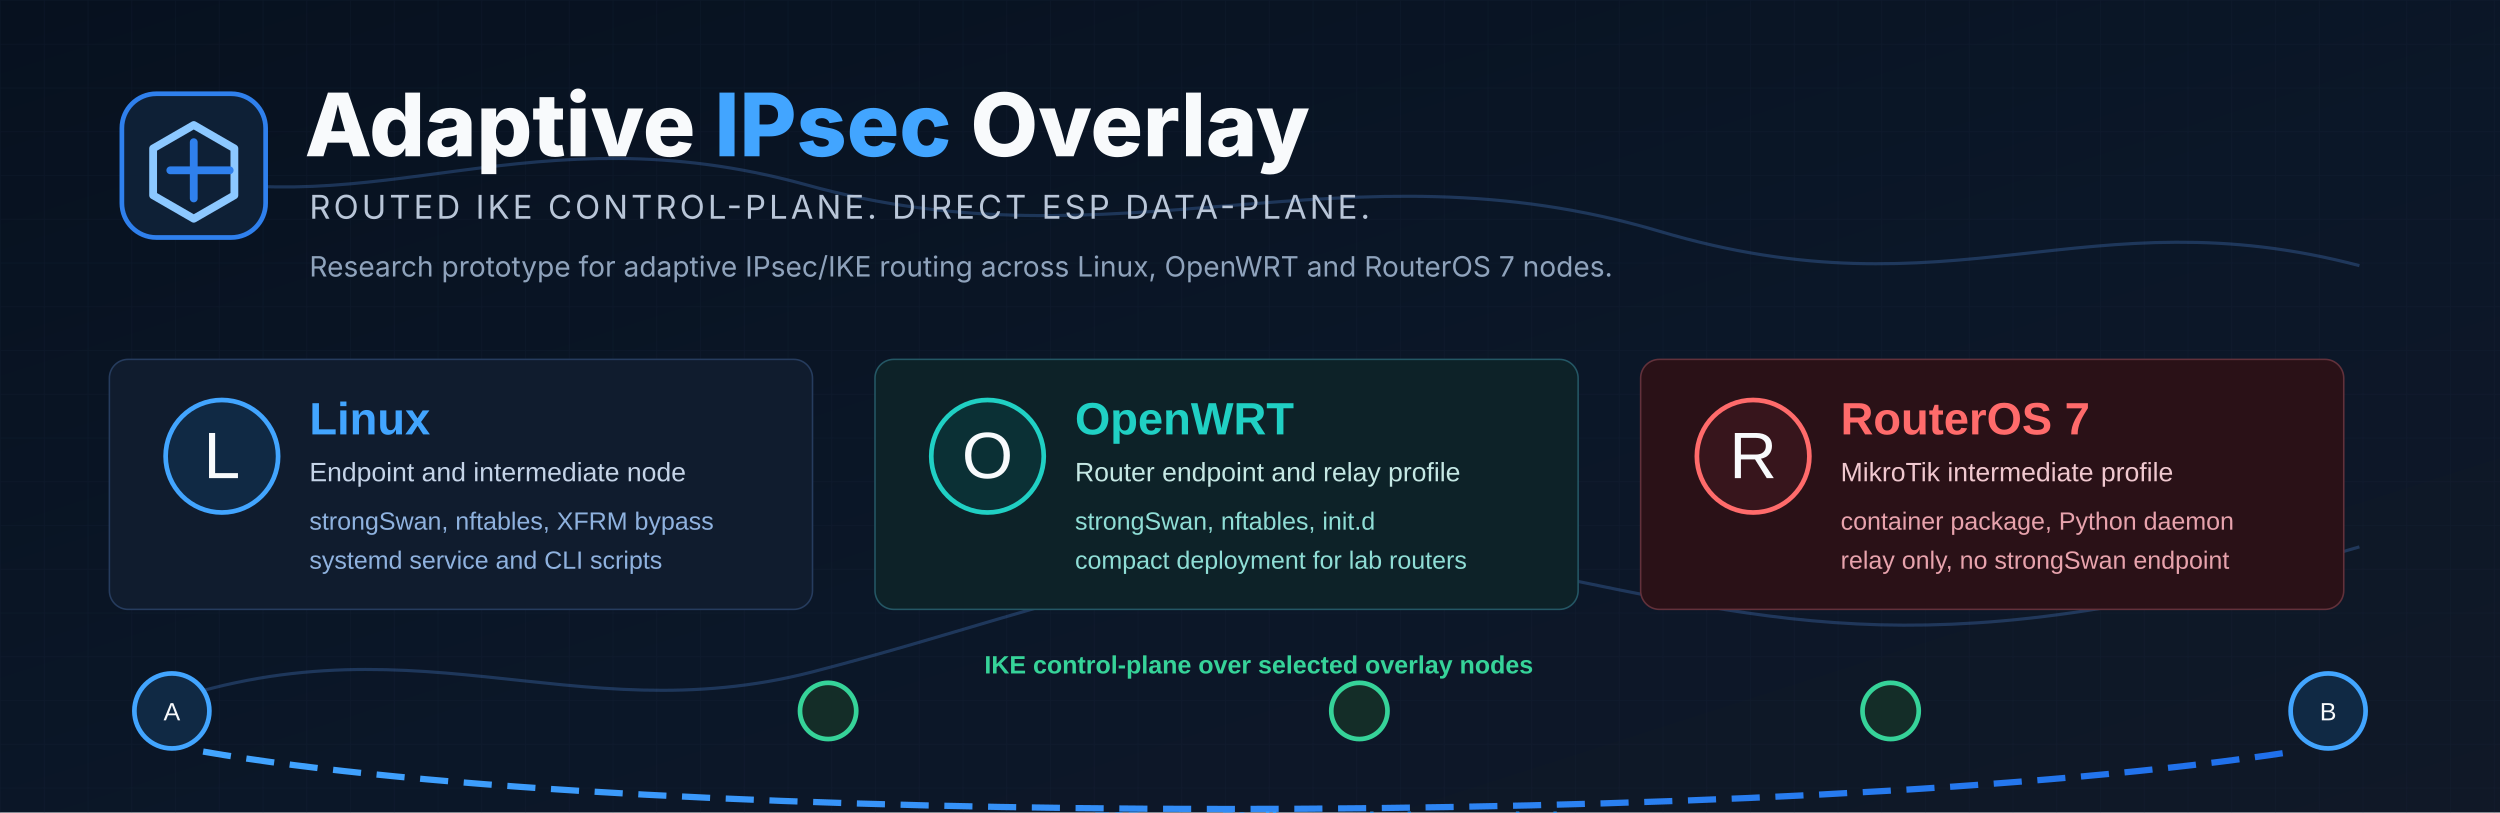
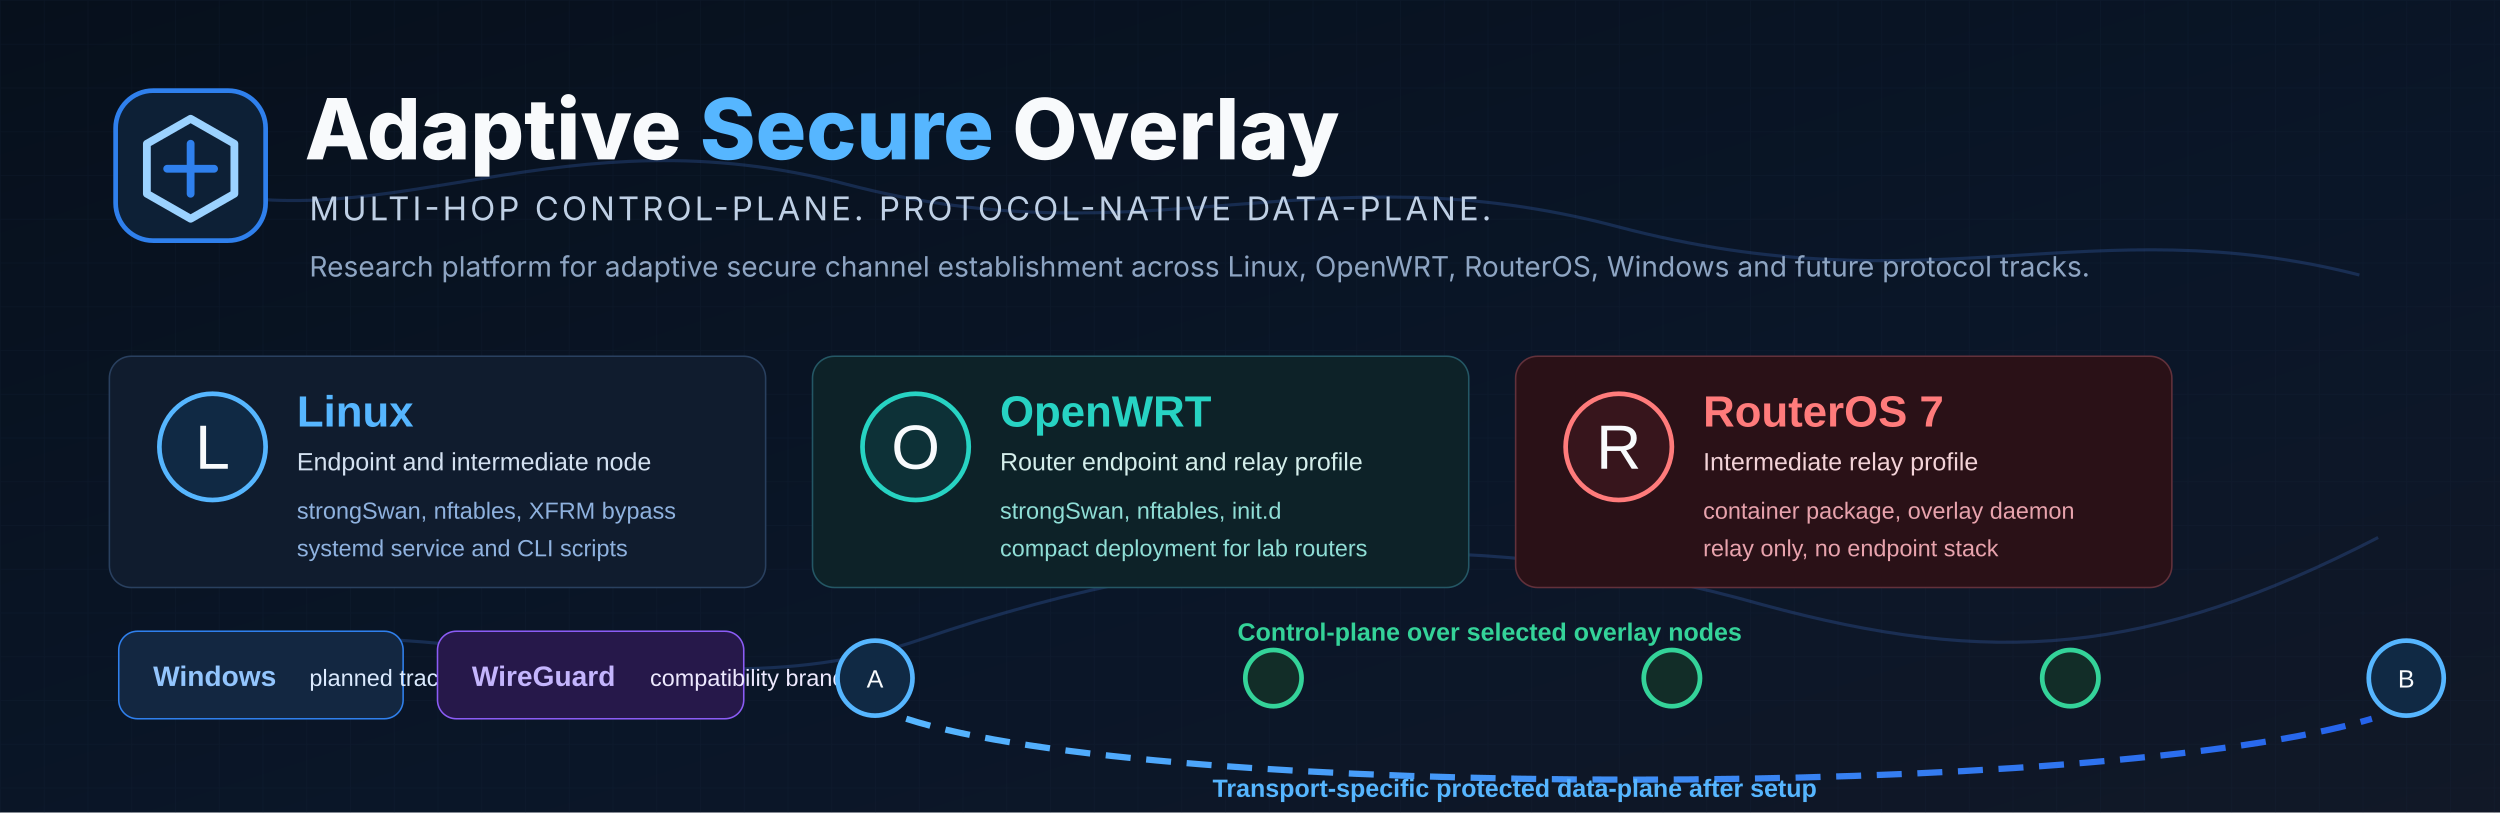
- <svg xmlns="http://www.w3.org/2000/svg" width="1600" height="520" viewBox="0 0 1600 520" role="img" aria-label="Adaptive IPsec Overlay banner">
+ <svg xmlns="http://www.w3.org/2000/svg" width="1600" height="520" viewBox="0 0 1600 520" role="img" aria-label="Adaptive Secure Overlay banner">
  <defs>
    <linearGradient id="bg" x1="0" y1="0" x2="1" y2="1">
-       <stop offset="0" stop-color="#07111f" />
-       <stop offset="0.56" stop-color="#0b1728" />
-       <stop offset="1" stop-color="#101827" />
+       <stop offset="0" stop-color="#07101c" />
+       <stop offset="0.58" stop-color="#0a1628" />
+       <stop offset="1" stop-color="#111827" />
    </linearGradient>
    <linearGradient id="blue" x1="0" y1="0" x2="1" y2="0">
-       <stop offset="0" stop-color="#42a5ff" />
-       <stop offset="1" stop-color="#1f6feb" />
+       <stop offset="0" stop-color="#56b6ff" />
+       <stop offset="1" stop-color="#2563eb" />
    </linearGradient>
-     <linearGradient id="teal" x1="0" y1="0" x2="1" y2="0">
-       <stop offset="0" stop-color="#20d0c4" />
-       <stop offset="1" stop-color="#36d399" />
+     <linearGradient id="cyan" x1="0" y1="0" x2="1" y2="0">
+       <stop offset="0" stop-color="#27d3c3" />
+       <stop offset="1" stop-color="#14b8a6" />
    </linearGradient>
    <linearGradient id="red" x1="0" y1="0" x2="1" y2="0">
-       <stop offset="0" stop-color="#ff6b6b" />
+       <stop offset="0" stop-color="#ff7b7b" />
      <stop offset="1" stop-color="#ef4444" />
    </linearGradient>
+     <linearGradient id="violet" x1="0" y1="0" x2="1" y2="0">
+       <stop offset="0" stop-color="#8b5cf6" />
+       <stop offset="1" stop-color="#6d28d9" />
+     </linearGradient>
+     <pattern id="grid" width="28" height="28" patternUnits="userSpaceOnUse">
+       <path d="M28 0H0V28" fill="none" stroke="#22314d" stroke-width="1" opacity="0.32" />
+     </pattern>
    <filter id="glow" x="-40%" y="-40%" width="180%" height="180%">
-       <feGaussianBlur stdDeviation="5" result="blur" />
+       <feGaussianBlur stdDeviation="6" result="blur" />
      <feMerge>
        <feMergeNode in="blur" />
        <feMergeNode in="SourceGraphic" />
      </feMerge>
    </filter>
-     <pattern id="grid" width="28" height="28" patternUnits="userSpaceOnUse">
-       <path d="M28 0H0V28" fill="none" stroke="#22314d" stroke-width="1" opacity="0.35" />
-     </pattern>
  </defs>
  <rect width="1600" height="520" fill="url(#bg)" />
-   <rect width="1600" height="520" fill="url(#grid)" opacity="0.45" />
-   <g opacity="0.24" stroke="#5ea0ff" stroke-width="2" fill="none">
-     <path d="M90 455C260 390 365 470 520 430C690 386 800 330 975 365C1140 398 1240 430 1510 350" />
-     <path d="M102 110C240 145 340 70 515 118C715 174 860 88 1062 148C1250 204 1335 124 1510 170" />
+   <rect width="1600" height="520" fill="url(#grid)" opacity="0.46" />
+   <g opacity="0.2" stroke="#4f8dff" stroke-width="2" fill="none">
+     <path d="M78 432C250 365 420 468 590 409C786 342 955 338 1128 387C1275 427 1375 420 1522 344" />
+     <path d="M120 120C250 154 360 70 542 118C733 168 842 94 1035 145C1235 198 1338 132 1510 176" />
  </g>
-   <g transform="translate(78 60)">
-     <rect x="0" y="0" width="92" height="92" rx="22" fill="#0e2036" stroke="#2f80ed" stroke-width="3" />
-     <path d="M46 20l26 15v30L46 80L20 65V35z" fill="none" stroke="#8cc8ff" stroke-width="5" stroke-linejoin="round" />
-     <path d="M31 49h38M46 31v36" stroke="#2f80ed" stroke-width="5" stroke-linecap="round" />
+   <g transform="translate(74 58)">
+     <rect x="0" y="0" width="96" height="96" rx="24" fill="#0d2036" stroke="#2f80ed" stroke-width="3" />
+     <path d="M48 18l28 16v32L48 82L20 66V34z" fill="none" stroke="#9bd2ff" stroke-width="5" stroke-linejoin="round" />
+     <path d="M33 50h30M48 34v32" stroke="#2f80ed" stroke-width="5" stroke-linecap="round" />
  </g>
-   <text x="195" y="100" font-family="Segoe UI, Inter, Arial, sans-serif" font-size="56" font-weight="800" fill="#f8fafc">
-     Adaptive <tspan fill="#42a5ff">IPsec</tspan> Overlay
+   <text x="195" y="102" font-family="Segoe UI, Inter, Arial, sans-serif" font-size="54" font-weight="800" fill="#f8fafc">
+     Adaptive <tspan fill="#56b6ff">Secure</tspan> Overlay
  </text>
-   <text x="198" y="140" font-family="Segoe UI, Inter, Arial, sans-serif" font-size="21" fill="#b9c6d8" letter-spacing="2">
-     ROUTED IKE CONTROL-PLANE. DIRECT ESP DATA-PLANE.
+   <text x="198" y="141" font-family="Segoe UI, Inter, Arial, sans-serif" font-size="21" fill="#bfd0e5" letter-spacing="2">
+     MULTI-HOP CONTROL-PLANE. PROTOCOL-NATIVE DATA-PLANE.
  </text>
-   <text x="198" y="177" font-family="Segoe UI, Inter, Arial, sans-serif" font-size="18" fill="#8fa3bc">
-     Research prototype for adaptive IPsec/IKE routing across Linux, OpenWRT and RouterOS 7 nodes.
+   <text x="198" y="177" font-family="Segoe UI, Inter, Arial, sans-serif" font-size="18" fill="#8ea5c3">
+     Research platform for adaptive secure channel establishment across Linux, OpenWRT, RouterOS, Windows and future protocol tracks.
  </text>
-   <g transform="translate(70 230)">
-     <rect width="450" height="160" rx="12" fill="#101c2e" stroke="#263c5e" />
-     <circle cx="72" cy="62" r="36" fill="#102944" stroke="#42a5ff" stroke-width="3" />
-     <text x="72" y="76" font-family="Segoe UI, Arial" font-size="42" text-anchor="middle" fill="#f8fafc">L</text>
-     <text x="128" y="48" font-family="Segoe UI, Arial" font-size="29" font-weight="700" fill="#42a5ff">Linux</text>
-     <text x="128" y="78" font-family="Segoe UI, Arial" font-size="17" fill="#c5d4e8">Endpoint and intermediate node</text>
-     <text x="128" y="109" font-family="Segoe UI, Arial" font-size="16" fill="#8fb2df">strongSwan, nftables, XFRM bypass</text>
-     <text x="128" y="134" font-family="Segoe UI, Arial" font-size="16" fill="#8fb2df">systemd service and CLI scripts</text>
+   <g transform="translate(70 228)">
+     <rect width="420" height="148" rx="14" fill="#101c2e" stroke="#29405f" />
+     <circle cx="66" cy="58" r="34" fill="#102944" stroke="#56b6ff" stroke-width="3" />
+     <text x="66" y="72" font-family="Segoe UI, Arial" font-size="40" text-anchor="middle" fill="#f8fafc">L</text>
+     <text x="120" y="45" font-family="Segoe UI, Arial" font-size="28" font-weight="700" fill="#56b6ff">Linux</text>
+     <text x="120" y="73" font-family="Segoe UI, Arial" font-size="16" fill="#d4e1f1">Endpoint and intermediate node</text>
+     <text x="120" y="104" font-family="Segoe UI, Arial" font-size="15" fill="#8fb2df">strongSwan, nftables, XFRM bypass</text>
+     <text x="120" y="128" font-family="Segoe UI, Arial" font-size="15" fill="#8fb2df">systemd service and CLI scripts</text>
  </g>
-   <g transform="translate(560 230)">
-     <rect width="450" height="160" rx="12" fill="#0d2228" stroke="#245765" />
-     <circle cx="72" cy="62" r="36" fill="#0b3035" stroke="#20d0c4" stroke-width="3" />
-     <text x="72" y="76" font-family="Segoe UI, Arial" font-size="42" text-anchor="middle" fill="#f8fafc">O</text>
-     <text x="128" y="48" font-family="Segoe UI, Arial" font-size="29" font-weight="700" fill="#20d0c4">OpenWRT</text>
-     <text x="128" y="78" font-family="Segoe UI, Arial" font-size="17" fill="#c5e8e4">Router endpoint and relay profile</text>
-     <text x="128" y="109" font-family="Segoe UI, Arial" font-size="16" fill="#8fded6">strongSwan, nftables, init.d</text>
-     <text x="128" y="134" font-family="Segoe UI, Arial" font-size="16" fill="#8fded6">compact deployment for lab routers</text>
+   <g transform="translate(520 228)">
+     <rect width="420" height="148" rx="14" fill="#0d2228" stroke="#245765" />
+     <circle cx="66" cy="58" r="34" fill="#0d3137" stroke="#27d3c3" stroke-width="3" />
+     <text x="66" y="72" font-family="Segoe UI, Arial" font-size="40" text-anchor="middle" fill="#f8fafc">O</text>
+     <text x="120" y="45" font-family="Segoe UI, Arial" font-size="28" font-weight="700" fill="#27d3c3">OpenWRT</text>
+     <text x="120" y="73" font-family="Segoe UI, Arial" font-size="16" fill="#d4eeeb">Router endpoint and relay profile</text>
+     <text x="120" y="104" font-family="Segoe UI, Arial" font-size="15" fill="#8fded6">strongSwan, nftables, init.d</text>
+     <text x="120" y="128" font-family="Segoe UI, Arial" font-size="15" fill="#8fded6">compact deployment for lab routers</text>
  </g>
-   <g transform="translate(1050 230)">
-     <rect width="450" height="160" rx="12" fill="#2a1117" stroke="#62313b" />
-     <circle cx="72" cy="62" r="36" fill="#37151c" stroke="#ff6b6b" stroke-width="3" />
-     <text x="72" y="76" font-family="Segoe UI, Arial" font-size="42" text-anchor="middle" fill="#f8fafc">R</text>
-     <text x="128" y="48" font-family="Segoe UI, Arial" font-size="29" font-weight="700" fill="#ff6b6b">RouterOS 7</text>
-     <text x="128" y="78" font-family="Segoe UI, Arial" font-size="17" fill="#f0c8cf">MikroTik intermediate profile</text>
-     <text x="128" y="109" font-family="Segoe UI, Arial" font-size="16" fill="#e8a3ad">container package, Python daemon</text>
-     <text x="128" y="134" font-family="Segoe UI, Arial" font-size="16" fill="#e8a3ad">relay only, no strongSwan endpoint</text>
+   <g transform="translate(970 228)">
+     <rect width="420" height="148" rx="14" fill="#2a1117" stroke="#62313b" />
+     <circle cx="66" cy="58" r="34" fill="#37151c" stroke="#ff7b7b" stroke-width="3" />
+     <text x="66" y="72" font-family="Segoe UI, Arial" font-size="40" text-anchor="middle" fill="#f8fafc">R</text>
+     <text x="120" y="45" font-family="Segoe UI, Arial" font-size="28" font-weight="700" fill="#ff7b7b">RouterOS 7</text>
+     <text x="120" y="73" font-family="Segoe UI, Arial" font-size="16" fill="#f3d3d8">Intermediate relay profile</text>
+     <text x="120" y="104" font-family="Segoe UI, Arial" font-size="15" fill="#e8a3ad">container package, overlay daemon</text>
+     <text x="120" y="128" font-family="Segoe UI, Arial" font-size="15" fill="#e8a3ad">relay only, no endpoint stack</text>
  </g>
-   <g transform="translate(110 455)" font-family="Segoe UI, Arial" font-size="16">
-     <circle cx="0" cy="0" r="24" fill="#102944" stroke="#42a5ff" stroke-width="3" />
+   <g transform="translate(76 404)">
+     <rect width="182" height="56" rx="12" fill="#132741" stroke="#2f80ed" />
+     <text x="22" y="35" font-family="Segoe UI, Arial" font-size="18" font-weight="700" fill="#93c5fd">Windows</text>
+     <text x="122" y="35" font-family="Segoe UI, Arial" font-size="15" fill="#dbeafe">planned track</text>
+   </g>
+   <g transform="translate(280 404)">
+     <rect width="196" height="56" rx="12" fill="#26184a" stroke="#8b5cf6" />
+     <text x="22" y="35" font-family="Segoe UI, Arial" font-size="18" font-weight="700" fill="#c4b5fd">WireGuard</text>
+     <text x="136" y="35" font-family="Segoe UI, Arial" font-size="15" fill="#ede9fe">compatibility branch</text>
+   </g>
+   <g transform="translate(560 434)" font-family="Segoe UI, Arial" font-size="16">
+     <circle cx="0" cy="0" r="24" fill="#102944" stroke="#56b6ff" stroke-width="3" />
    <text x="0" y="6" text-anchor="middle" fill="#f8fafc">A</text>
-     <circle cx="420" cy="0" r="18" fill="#142d28" stroke="#36d399" stroke-width="3" />
-     <circle cx="760" cy="0" r="18" fill="#142d28" stroke="#36d399" stroke-width="3" />
-     <circle cx="1100" cy="0" r="18" fill="#142d28" stroke="#36d399" stroke-width="3" />
-     <circle cx="1380" cy="0" r="24" fill="#102944" stroke="#42a5ff" stroke-width="3" />
-     <text x="1380" y="6" text-anchor="middle" fill="#f8fafc">B</text>
-     <path d="M24 0H400M438 0H742M778 0H1082M1118 0H1356" stroke="#36d399" stroke-width="4" stroke-dasharray="14 10" fill="none" filter="url(#glow)" />
-     <path d="M20 26C300 75 1040 75 1358 26" stroke="url(#blue)" stroke-width="4" stroke-dasharray="18 10" fill="none" />
-     <text x="520" y="-24" fill="#36d399" font-weight="700">IKE control-plane over selected overlay nodes</text>
-     <text x="590" y="76" fill="#42a5ff" font-weight="700">ESP proto 50 direct endpoint-to-endpoint</text>
+     <circle cx="255" cy="0" r="18" fill="#122d28" stroke="#34d399" stroke-width="3" />
+     <circle cx="510" cy="0" r="18" fill="#122d28" stroke="#34d399" stroke-width="3" />
+     <circle cx="765" cy="0" r="18" fill="#122d28" stroke="#34d399" stroke-width="3" />
+     <circle cx="980" cy="0" r="24" fill="#102944" stroke="#56b6ff" stroke-width="3" />
+     <text x="980" y="6" text-anchor="middle" fill="#f8fafc">B</text>
+     <path d="M24 0H236M274 0H490M528 0H744M782 0H956" stroke="#34d399" stroke-width="4" stroke-dasharray="14 10" fill="none" filter="url(#glow)" />
+     <path d="M20 26C180 78 785 78 958 26" stroke="url(#blue)" stroke-width="4" stroke-dasharray="16 10" fill="none" />
+     <text x="232" y="-24" fill="#34d399" font-weight="700">Control-plane over selected overlay nodes</text>
+     <text x="216" y="76" fill="#56b6ff" font-weight="700">Transport-specific protected data-plane after setup</text>
  </g>
</svg>
